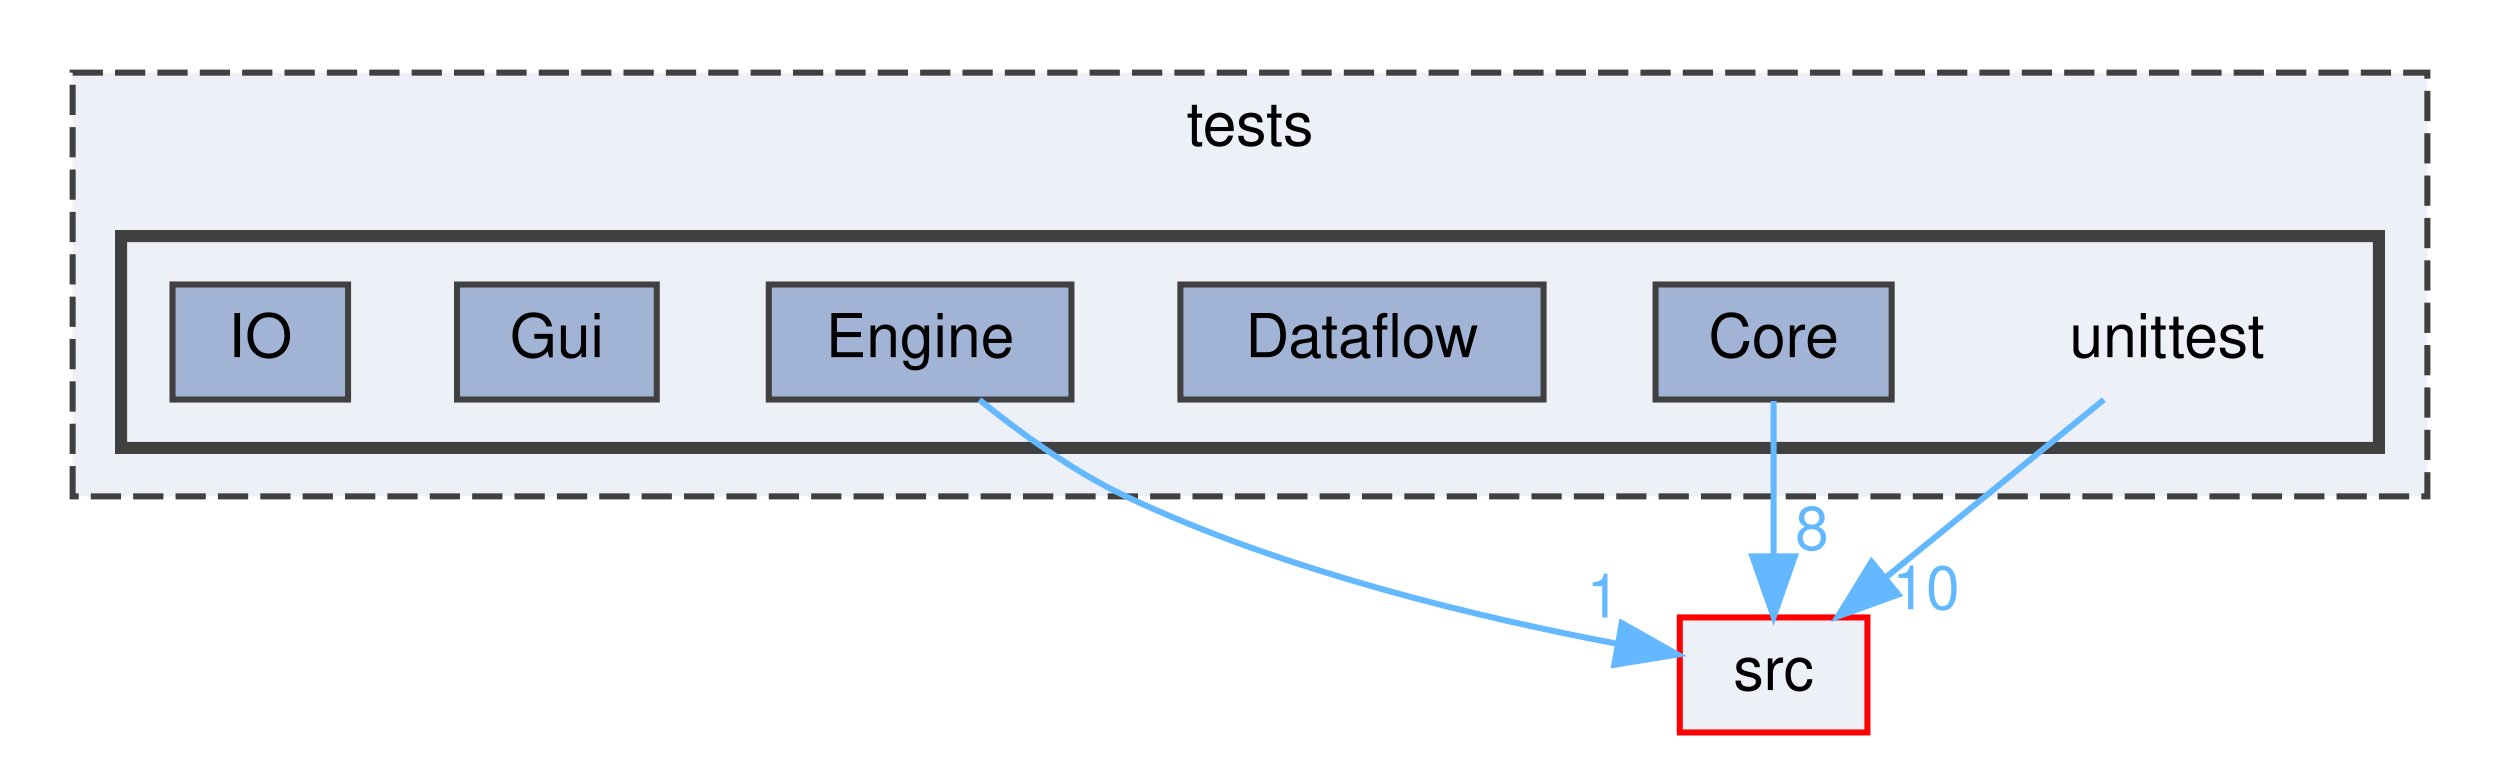
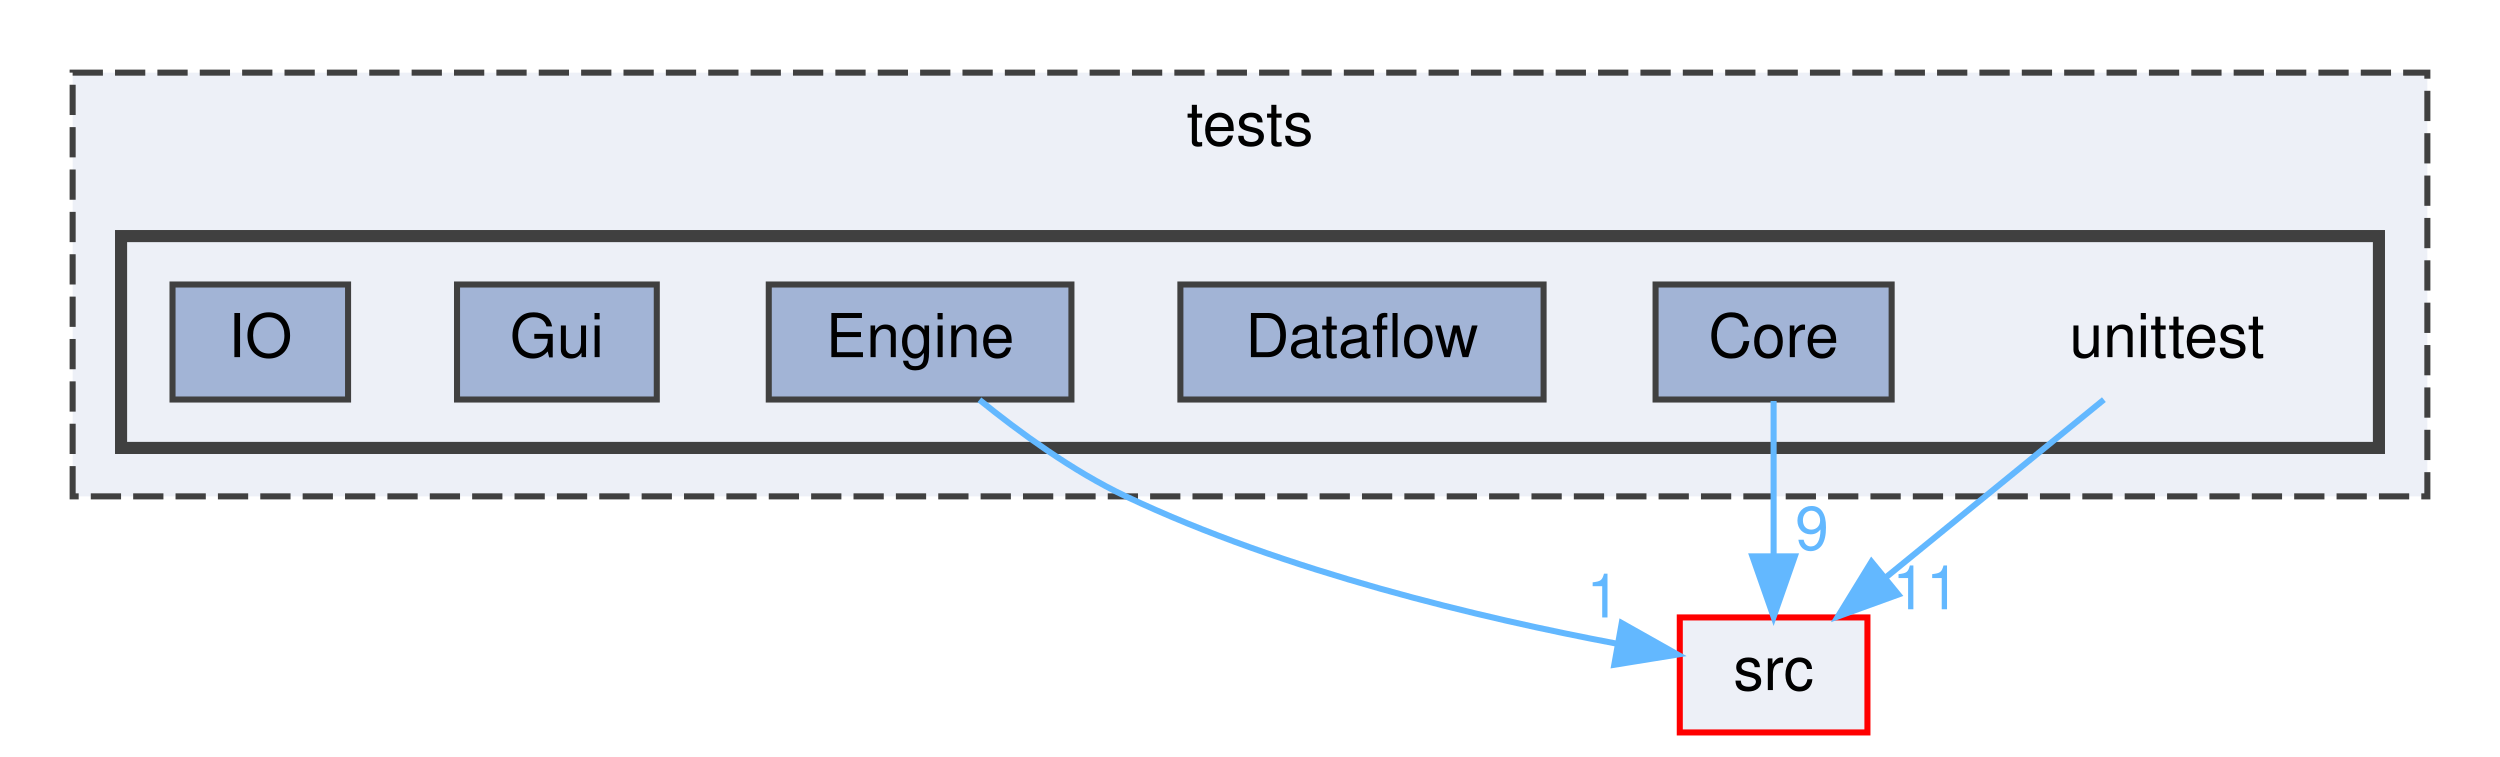
<svg xmlns="http://www.w3.org/2000/svg" xmlns:xlink="http://www.w3.org/1999/xlink" width="413pt" height="125pt" viewBox="0.00 0.00 413.00 125.00">
  <g id="graph0" class="graph" transform="scale(1 1) rotate(0) translate(4 121)">
    <g id="clust1" class="cluster">
      <g id="a_clust1">
        <a xlink:href="dir_fcc5570d5d2a433ac8a8e5274cf9dfa0.html" target="_top" xlink:title="tests">
          <polygon fill="#edf0f7" stroke="#404040" stroke-dasharray="5,2" points="8,-39 8,-109 397,-109 397,-39 8,-39" />
          <text text-anchor="middle" x="202.5" y="-97" font-family="Helvetica,sans-Serif" font-size="10.00">tests</text>
        </a>
      </g>
    </g>
    <g id="clust2" class="cluster">
      <g id="a_clust2">
        <a xlink:href="dir_7c06979805d4d2916843acdd2565d7ed.html" target="_top">
          <polygon fill="#edf0f7" stroke="#404040" stroke-width="2" points="16,-47 16,-82 389,-82 389,-47 16,-47" />
        </a>
      </g>
    </g>
    <g id="node1" class="node">
      <text text-anchor="middle" x="354" y="-62" font-family="Helvetica,sans-Serif" font-size="10.00">unittest</text>
    </g>
    <g id="node7" class="node">
      <g id="a_node7">
        <a xlink:href="dir_621c8f2a603afb86ca1791fa8a6d4442.html" target="_top" xlink:title="src">
          <polygon fill="#edf0f7" stroke="red" points="304.5,-19 273.5,-19 273.5,0 304.5,0 304.5,-19" />
          <text text-anchor="middle" x="289" y="-7" font-family="Helvetica,sans-Serif" font-size="10.00">src</text>
        </a>
      </g>
    </g>
    <g id="edge1" class="edge">
      <g id="a_edge1">
        <a xlink:href="dir_000059_000050.html" target="_top">
          <path fill="none" stroke="#63b8ff" d="M343.56,-54.98C333.85,-47.07 319.18,-35.11 307.5,-25.58" />
          <polygon fill="#63b8ff" stroke="#63b8ff" points="309.6,-22.78 299.63,-19.17 305.17,-28.2 309.6,-22.78" />
        </a>
      </g>
      <g id="a_edge1-headlabel">
-         <a xlink:href="dir_000059_000050.html" target="_top" xlink:title="10">
-           <text text-anchor="middle" x="314.18" y="-20.35" font-family="Helvetica,sans-Serif" font-size="10.00" fill="#63b8ff">10</text>
+         <a xlink:href="dir_000059_000050.html" target="_top" xlink:title="11">
+           <text text-anchor="middle" x="314.18" y="-20.35" font-family="Helvetica,sans-Serif" font-size="10.00" fill="#63b8ff">11</text>
        </a>
      </g>
    </g>
    <g id="node2" class="node">
      <g id="a_node2">
        <a xlink:href="dir_c2d6ed590d66c71424d73da21abf55f9.html" target="_top" xlink:title="Core">
          <polygon fill="#a2b4d6" stroke="#404040" points="308.5,-74 269.5,-74 269.5,-55 308.5,-55 308.5,-74" />
          <text text-anchor="middle" x="289" y="-62" font-family="Helvetica,sans-Serif" font-size="10.00">Core</text>
        </a>
      </g>
    </g>
    <g id="edge2" class="edge">
      <g id="a_edge2">
        <a xlink:href="dir_000011_000050.html" target="_top">
          <path fill="none" stroke="#63b8ff" d="M289,-54.75C289,-47.8 289,-37.85 289,-29.13" />
          <polygon fill="#63b8ff" stroke="#63b8ff" points="292.5,-29.09 289,-19.09 285.5,-29.09 292.5,-29.09" />
        </a>
      </g>
      <g id="a_edge2-headlabel">
-         <a xlink:href="dir_000011_000050.html" target="_top" xlink:title="8">
-           <text text-anchor="middle" x="295.34" y="-30.18" font-family="Helvetica,sans-Serif" font-size="10.00" fill="#63b8ff">8</text>
+         <a xlink:href="dir_000011_000050.html" target="_top" xlink:title="9">
+           <text text-anchor="middle" x="295.34" y="-30.18" font-family="Helvetica,sans-Serif" font-size="10.00" fill="#63b8ff">9</text>
        </a>
      </g>
    </g>
    <g id="node3" class="node">
      <g id="a_node3">
        <a xlink:href="dir_5620bd0346620f6496b5c403e176b207.html" target="_top" xlink:title="Dataflow">
          <polygon fill="#a2b4d6" stroke="#404040" points="251,-74 191,-74 191,-55 251,-55 251,-74" />
          <text text-anchor="middle" x="221" y="-62" font-family="Helvetica,sans-Serif" font-size="10.00">Dataflow</text>
        </a>
      </g>
    </g>
    <g id="node4" class="node">
      <g id="a_node4">
        <a xlink:href="dir_7cb76ef86f72e76f4632f8467a766840.html" target="_top" xlink:title="Engine">
          <polygon fill="#a2b4d6" stroke="#404040" points="173,-74 123,-74 123,-55 173,-55 173,-74" />
          <text text-anchor="middle" x="148" y="-62" font-family="Helvetica,sans-Serif" font-size="10.00">Engine</text>
        </a>
      </g>
    </g>
    <g id="edge3" class="edge">
      <g id="a_edge3">
        <a xlink:href="dir_000019_000050.html" target="_top">
          <path fill="none" stroke="#63b8ff" d="M157.8,-54.95C164.29,-49.69 173.19,-43.17 182,-39 208.28,-26.55 240.85,-18.87 263.12,-14.66" />
          <polygon fill="#63b8ff" stroke="#63b8ff" points="263.91,-18.07 273.14,-12.87 262.68,-11.18 263.91,-18.07" />
        </a>
      </g>
      <g id="a_edge3-headlabel">
        <a xlink:href="dir_000019_000050.html" target="_top" xlink:title="1">
          <text text-anchor="middle" x="260.87" y="-19" font-family="Helvetica,sans-Serif" font-size="10.00" fill="#63b8ff">1</text>
        </a>
      </g>
    </g>
    <g id="node5" class="node">
      <g id="a_node5">
        <a xlink:href="dir_39c2dcc44cc06b774ec363eec96b2add.html" target="_top" xlink:title="Gui">
          <polygon fill="#a2b4d6" stroke="#404040" points="104.5,-74 71.5,-74 71.5,-55 104.5,-55 104.5,-74" />
          <text text-anchor="middle" x="88" y="-62" font-family="Helvetica,sans-Serif" font-size="10.00">Gui</text>
        </a>
      </g>
    </g>
    <g id="node6" class="node">
      <g id="a_node6">
        <a xlink:href="dir_b693faae2a0b4dd07d65aa87a7b87cf8.html" target="_top" xlink:title="IO">
          <polygon fill="#a2b4d6" stroke="#404040" points="53.5,-74 24.5,-74 24.5,-55 53.5,-55 53.5,-74" />
          <text text-anchor="middle" x="39" y="-62" font-family="Helvetica,sans-Serif" font-size="10.00">IO</text>
        </a>
      </g>
    </g>
  </g>
</svg>
